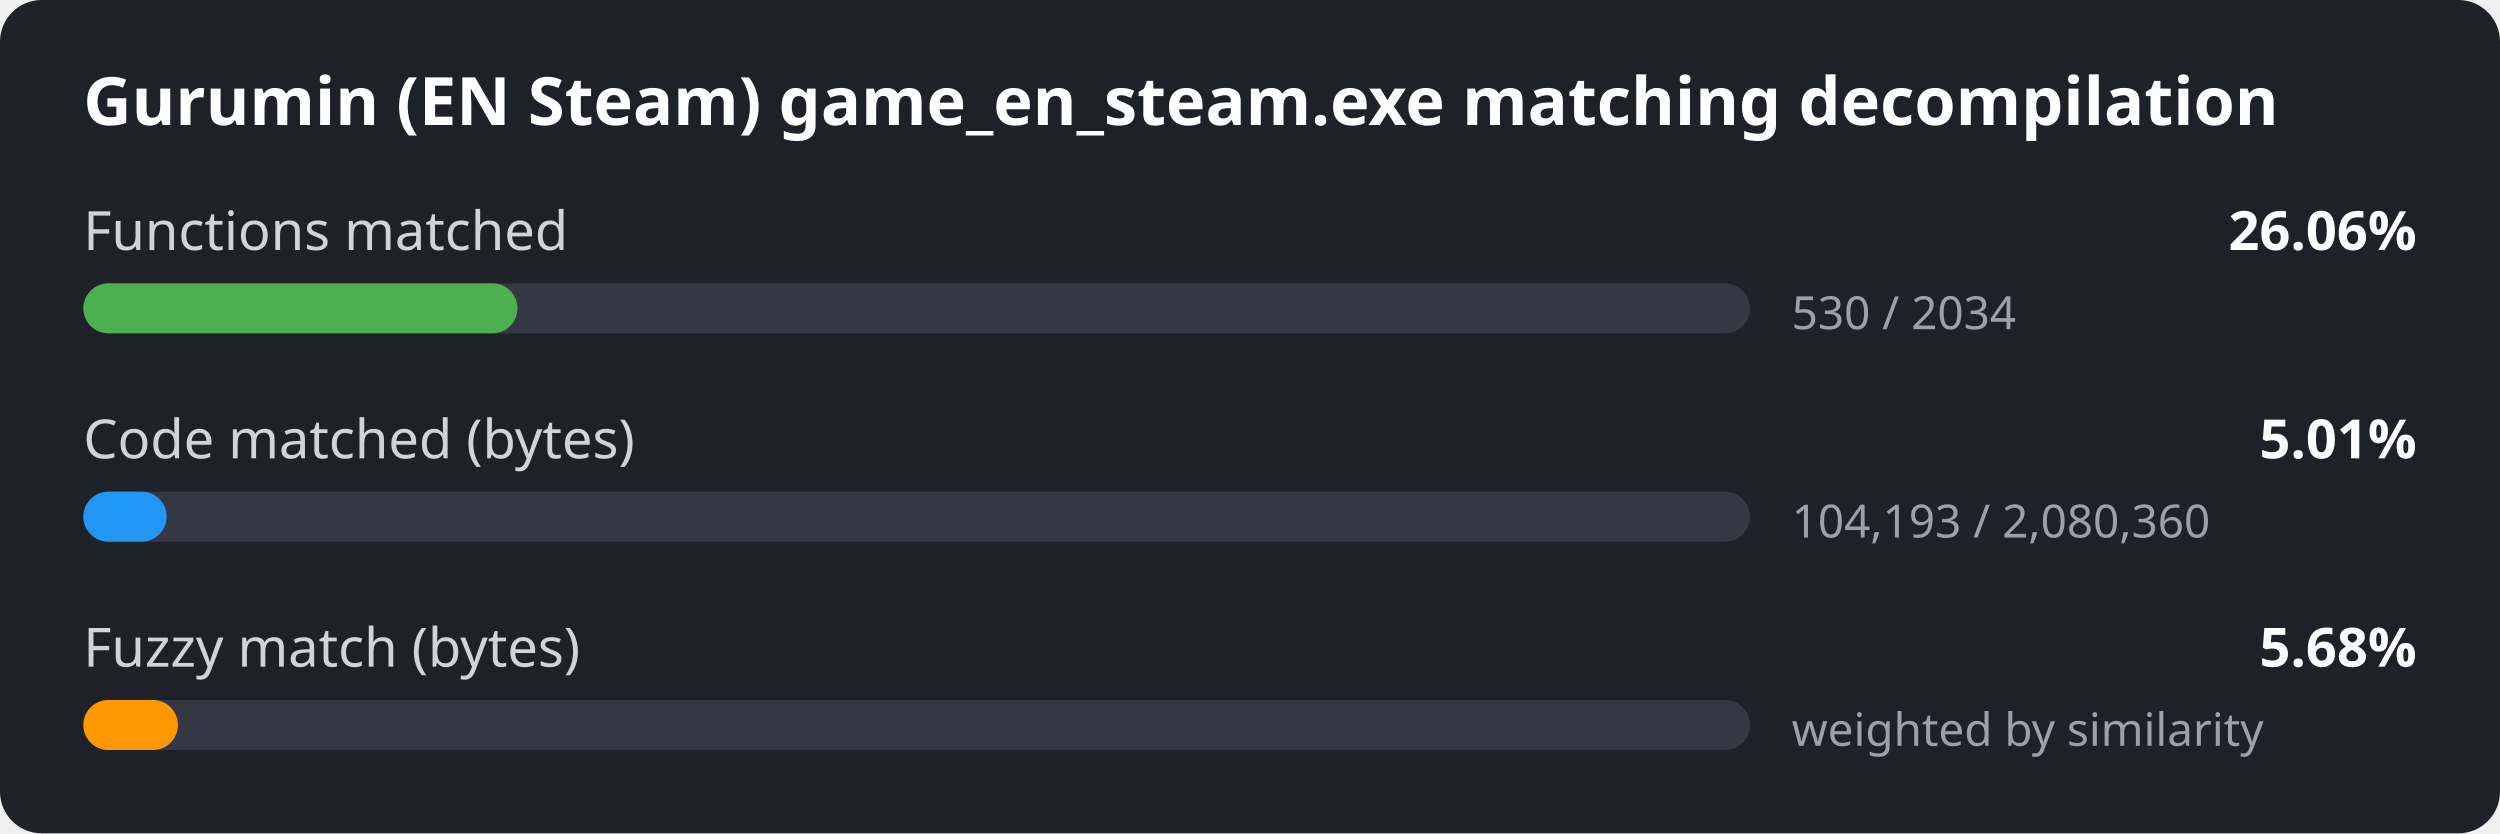
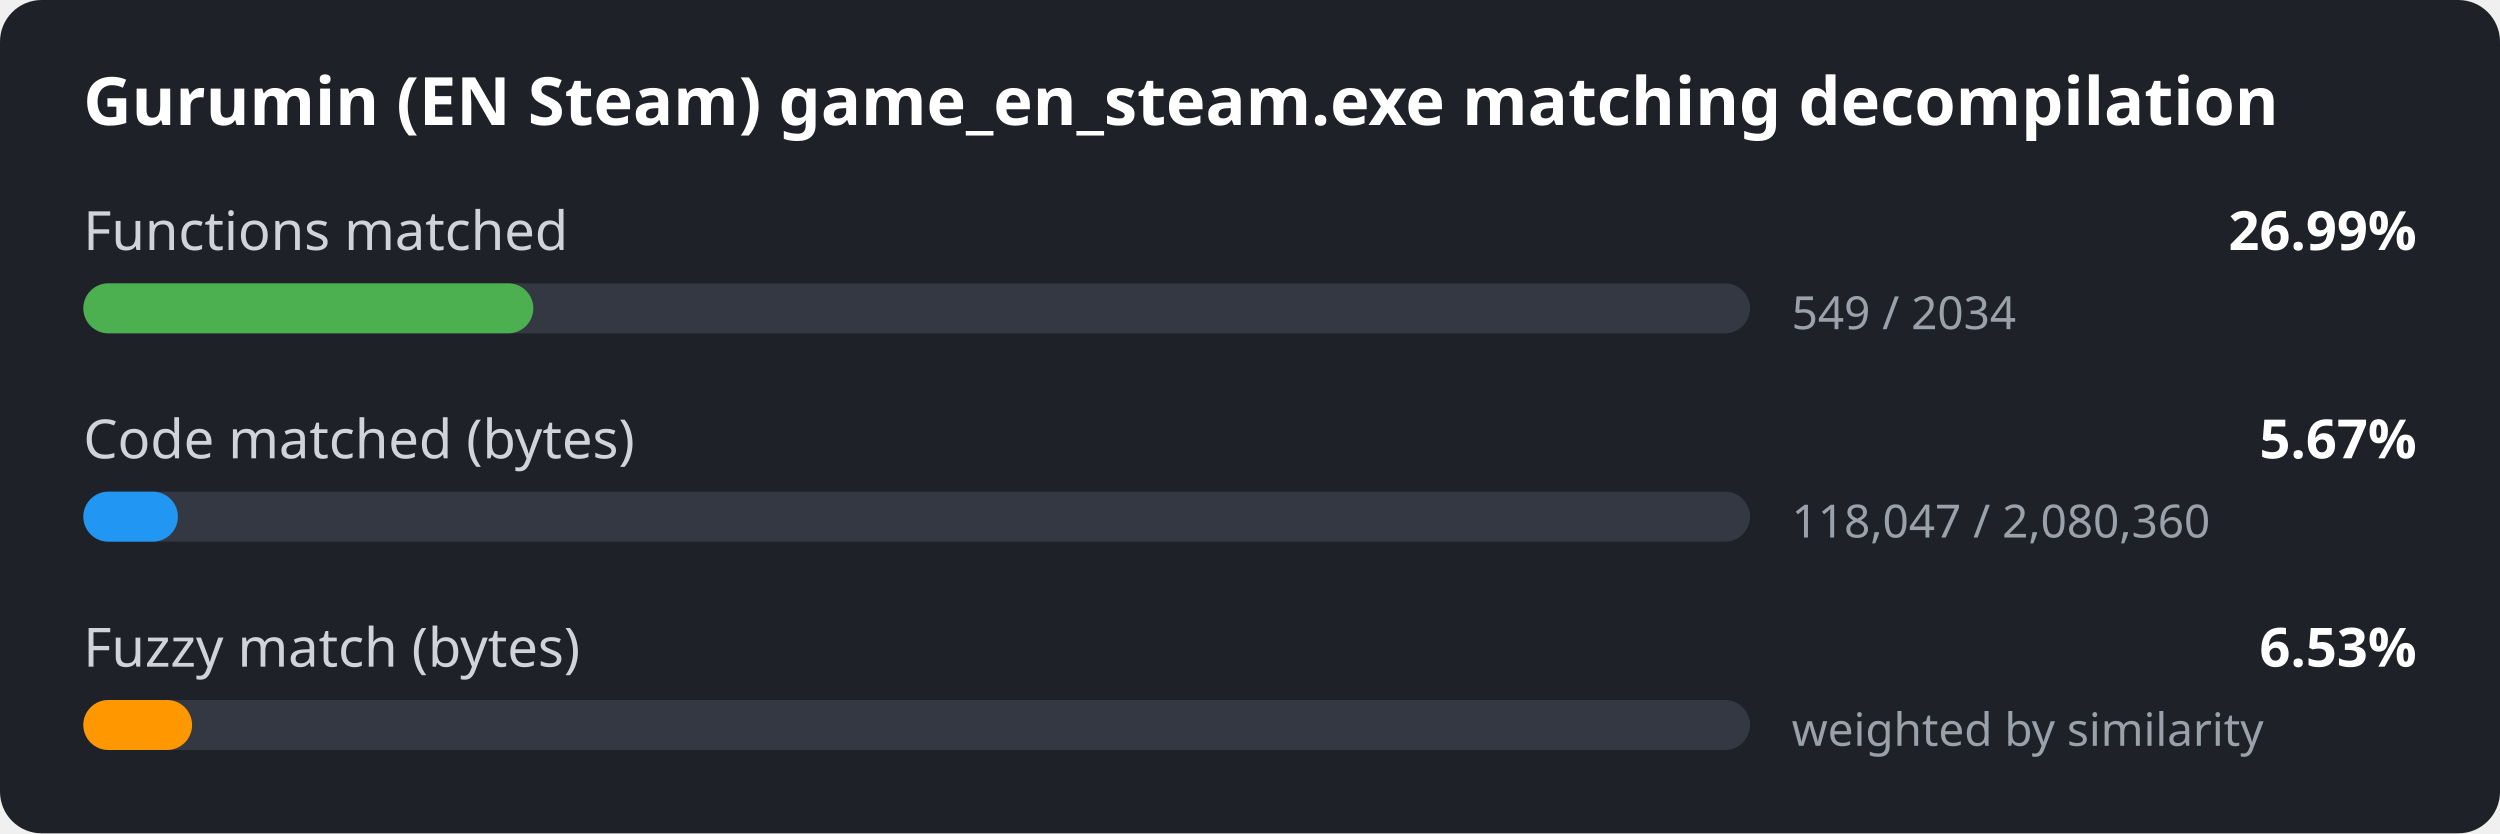
<svg xmlns="http://www.w3.org/2000/svg" width="600" height="200" viewBox="0 0 600 200">
  <style>
.bg { fill: #1e2127; }
.title { font: 600 16px sans-serif; fill: #ffffff; }
.label { font: 13px sans-serif; fill: #d0d4da; }
.value { font: 600 13px sans-serif; fill: #ffffff; }
.detail { font: 11px sans-serif; fill: #9aa1ab; }
.track { fill: #333842; }
</style>
  <rect width="600" height="200" rx="10" class="bg" />
  <text x="20" y="30" class="title">Gurumin (EN Steam) game_en_steam.exe matching decompilation</text>
  <text x="20" y="60" class="label">Functions matched</text>
-   <text x="580" y="60" class="value" text-anchor="end">26.06%</text>
+   <text x="580" y="60" class="value" text-anchor="end">26.99%</text>
  <rect x="20" y="68" width="400" height="12" rx="6" class="track" />
-   <rect x="20" y="68" width="104.2" height="12" rx="6" fill="#4caf50" />
-   <text x="430" y="79" class="detail">530 / 2034</text>
+   <rect x="20" y="68" width="108.0" height="12" rx="6" fill="#4caf50" />
+   <text x="430" y="79" class="detail">549 / 2034</text>
  <text x="20" y="110" class="label">Code matched (bytes)</text>
-   <text x="580" y="110" class="value" text-anchor="end">5.01%</text>
+   <text x="580" y="110" class="value" text-anchor="end">5.67%</text>
  <rect x="20" y="118" width="400" height="12" rx="6" class="track" />
-   <rect x="20" y="118" width="20.0" height="12" rx="6" fill="#2196f3" />
-   <text x="430" y="129" class="detail">104,193 / 2,080,360</text>
+   <rect x="20" y="118" width="22.7" height="12" rx="6" fill="#2196f3" />
+   <text x="430" y="129" class="detail">118,047 / 2,080,360</text>
  <text x="20" y="160" class="label">Fuzzy match (bytes)</text>
-   <text x="580" y="160" class="value" text-anchor="end">5.68%</text>
+   <text x="580" y="160" class="value" text-anchor="end">6.53%</text>
  <rect x="20" y="168" width="400" height="12" rx="6" class="track" />
-   <rect x="20" y="168" width="22.7" height="12" rx="6" fill="#ff9800" />
+   <rect x="20" y="168" width="26.1" height="12" rx="6" fill="#ff9800" />
  <text x="430" y="179" class="detail">weighted by similarity</text>
</svg>
